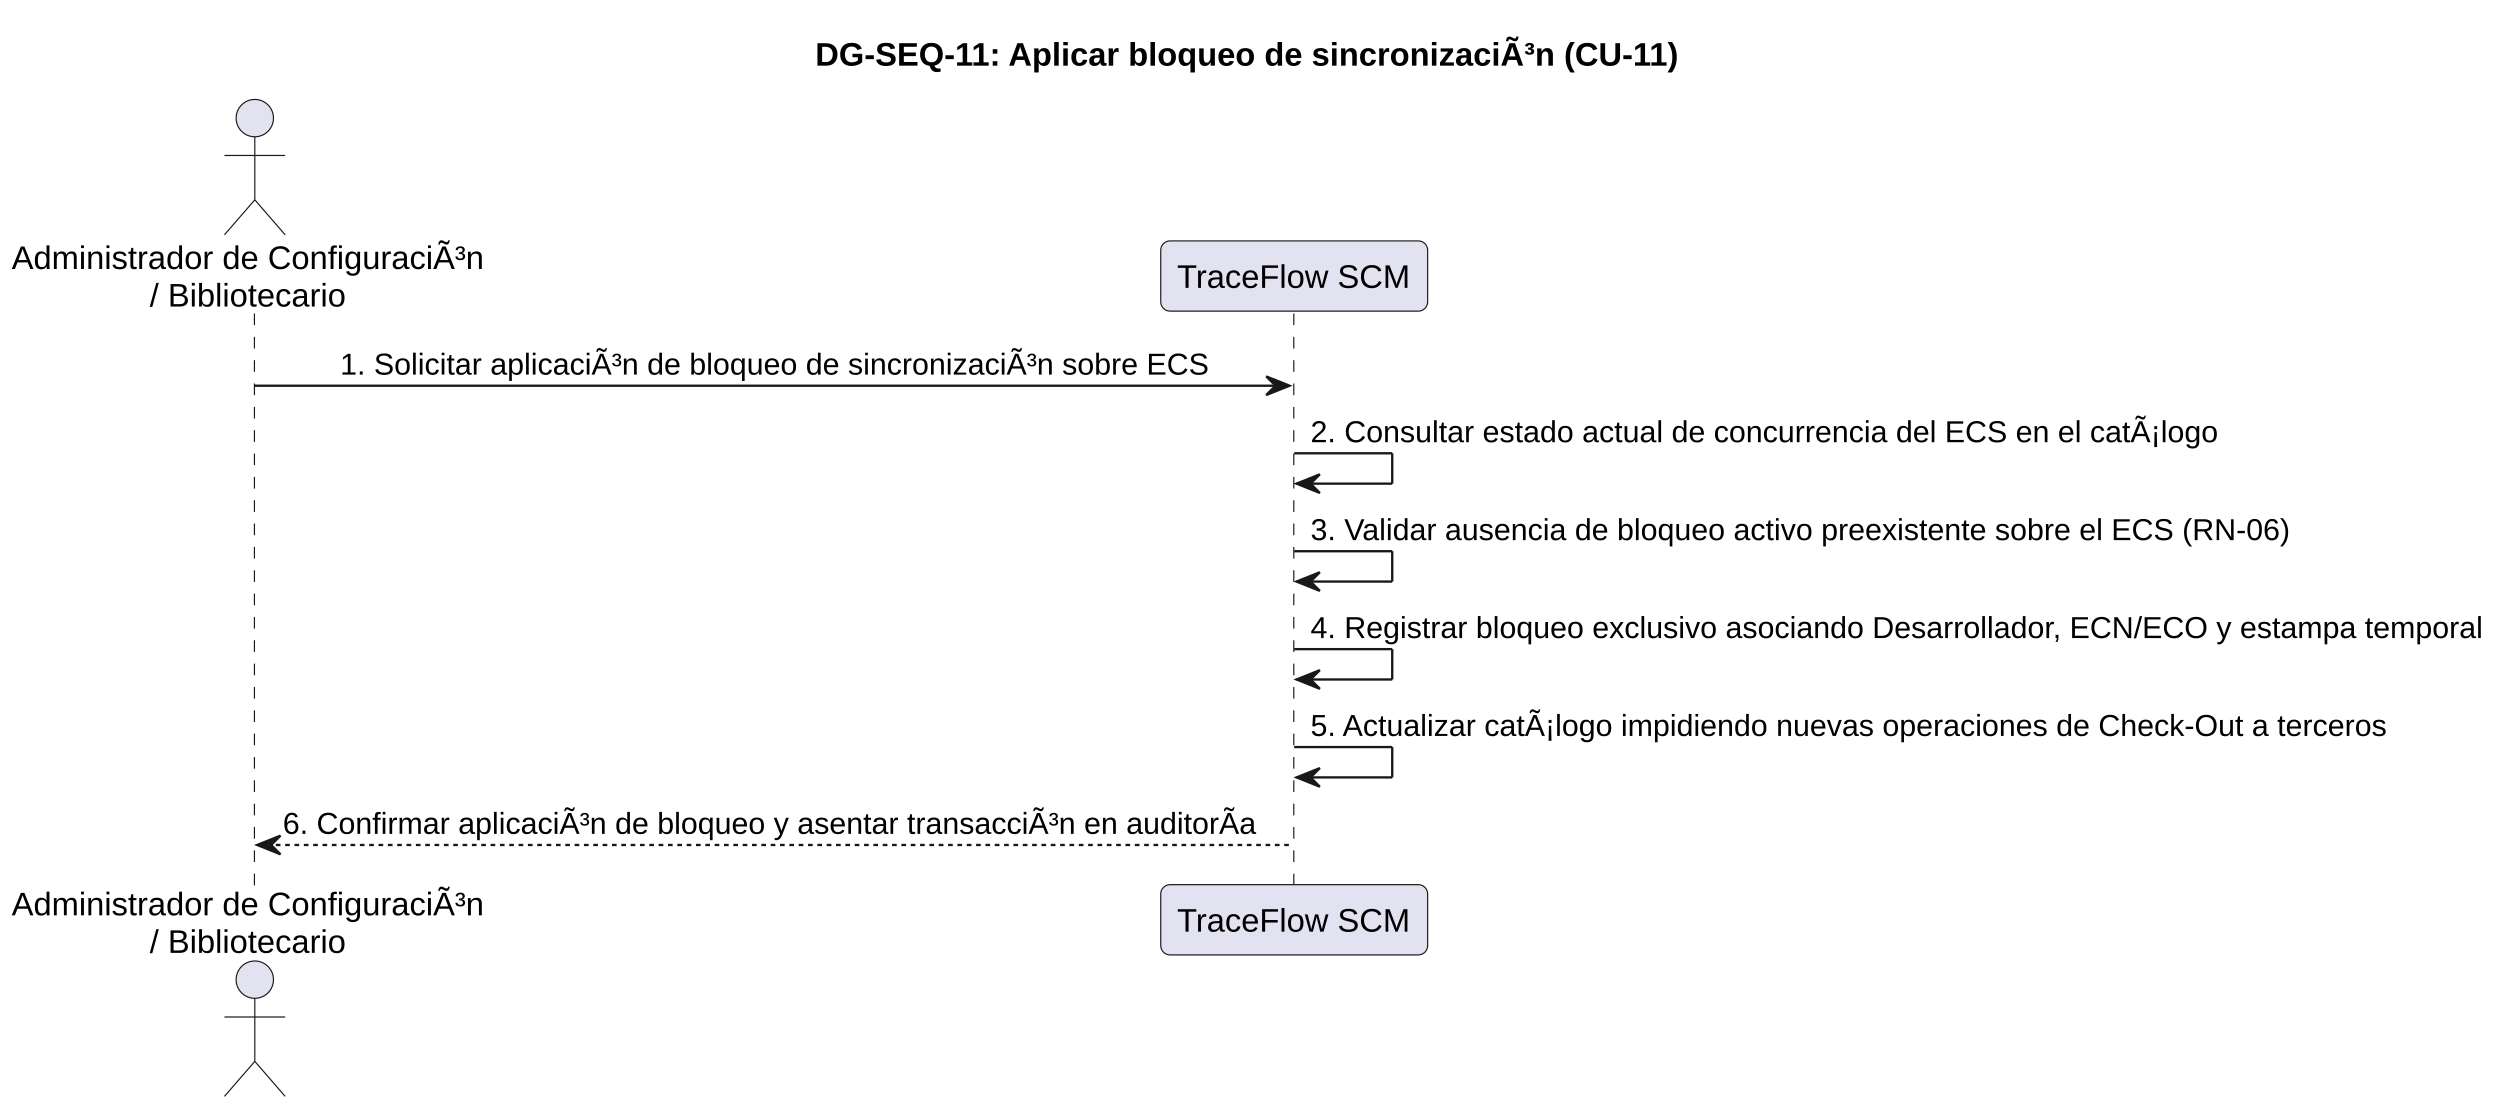
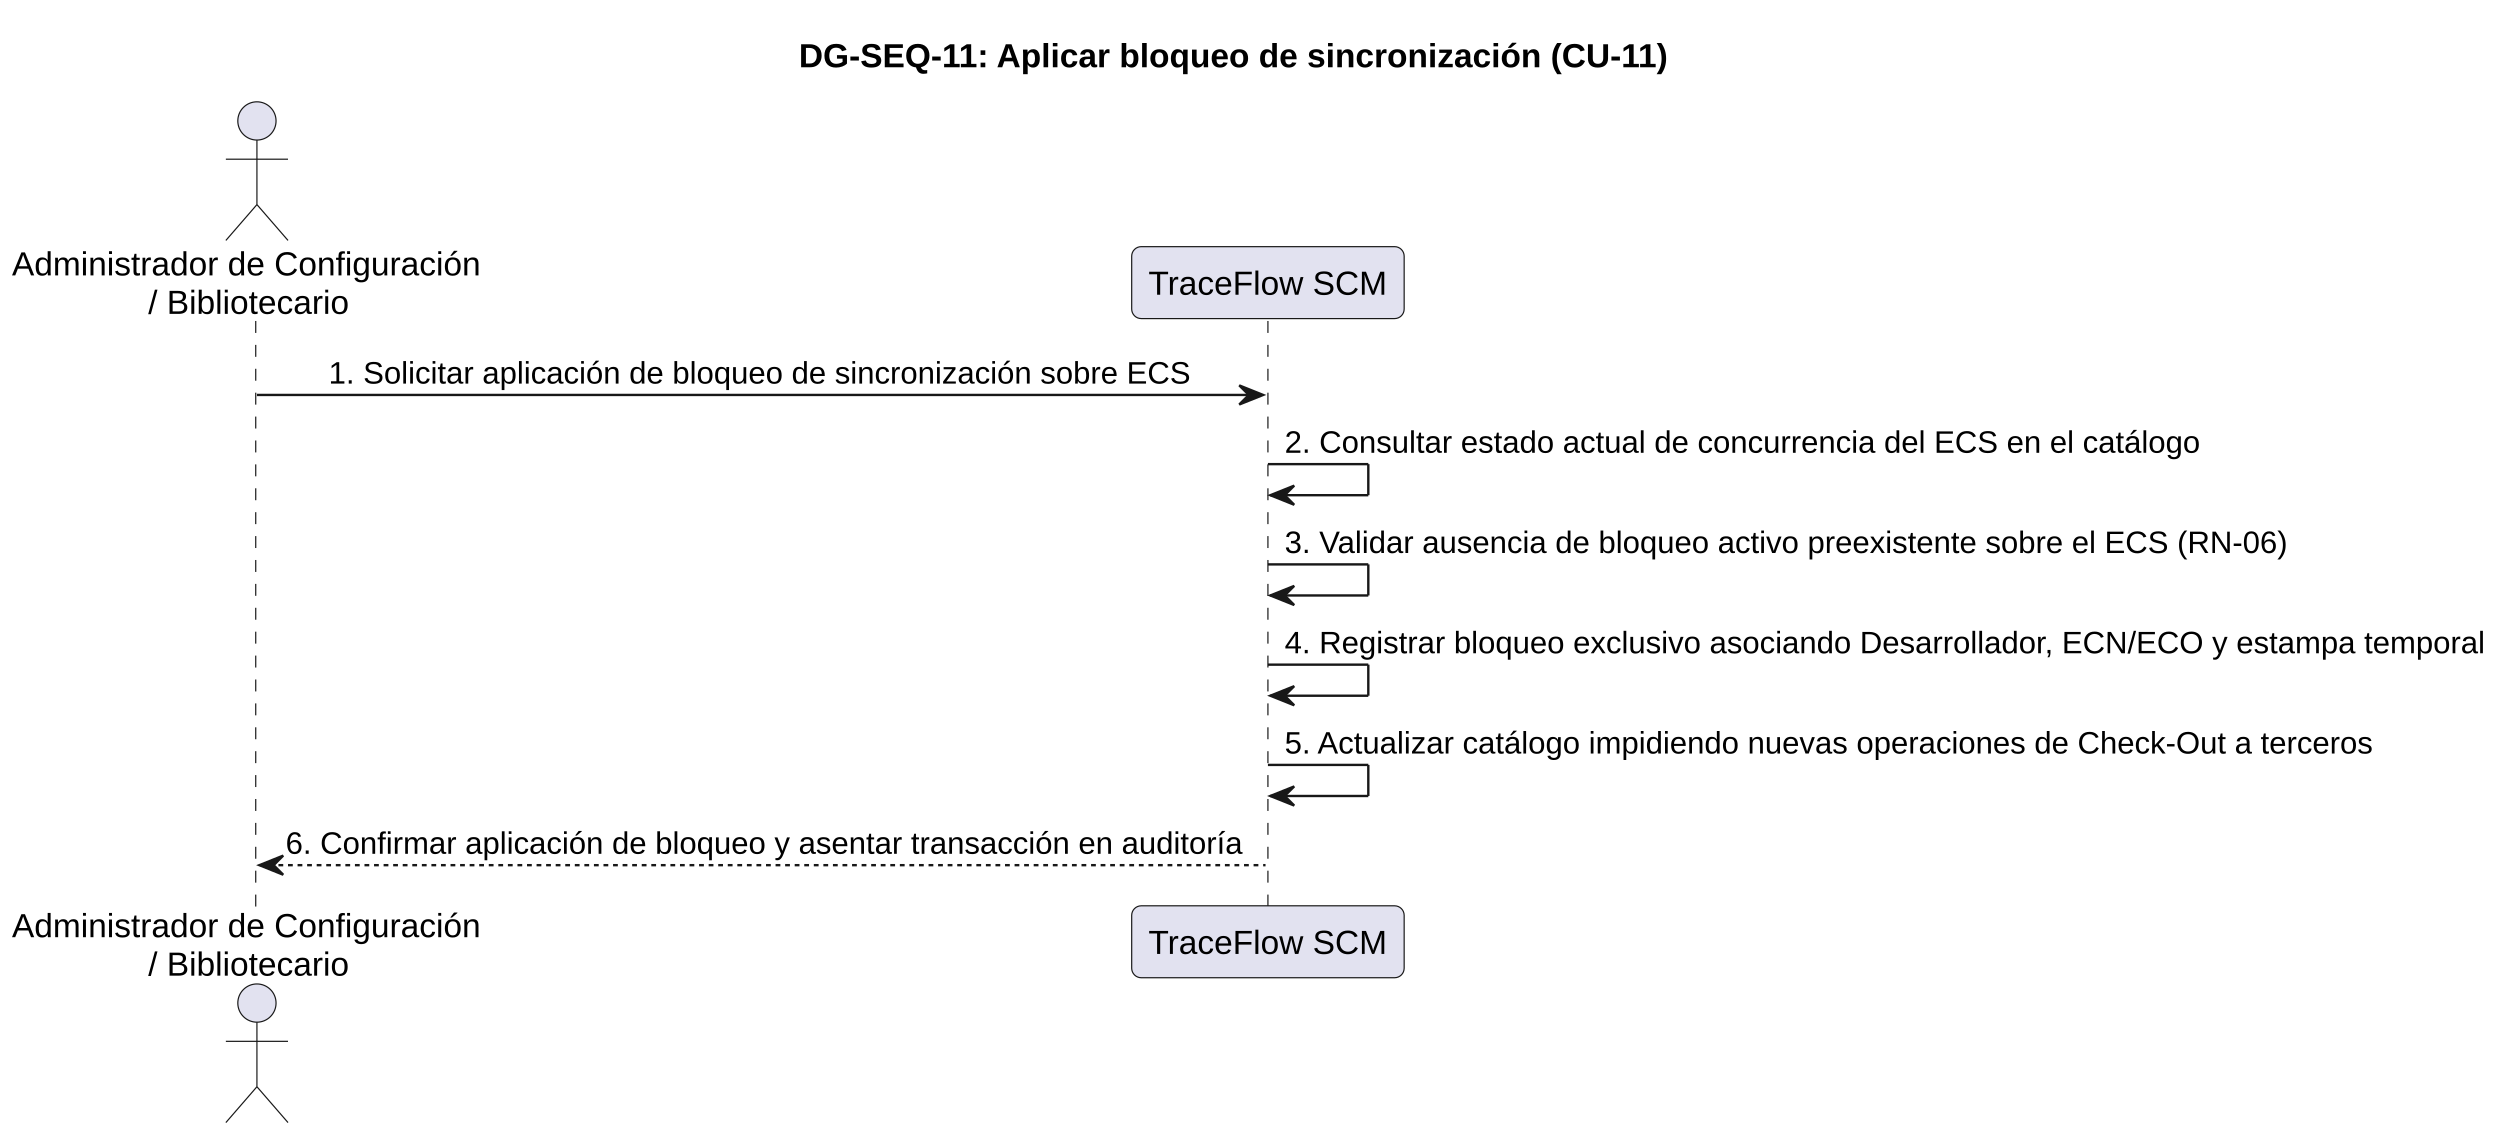
- <svg xmlns="http://www.w3.org/2000/svg" contentStyleType="text/css" height="476px" preserveAspectRatio="none" style="width:1071px;height:476px;background:#FFFFFF;" version="1.1" viewBox="0 0 1071 476" width="1071px" zoomAndPan="magnify">
+ <svg xmlns="http://www.w3.org/2000/svg" contentStyleType="text/css" height="476px" preserveAspectRatio="none" style="width:1046px;height:476px;background:#FFFFFF;" version="1.1" viewBox="0 0 1046 476" width="1046px" zoomAndPan="magnify">
  <defs />
  <g>
-     <text fill="#000000" font-family="Arial" font-size="14" font-weight="bold" lengthAdjust="spacing" textLength="371.827" x="349.253" y="28.132">DG-SEQ-11: Aplicar bloqueo de sincronizaciÃ³n (CU-11)</text>
-     <line style="stroke:#181818;stroke-width:0.5;stroke-dasharray:5.0,5.0;" x1="109" x2="109" y1="134.296" y2="379.988" />
-     <line style="stroke:#181818;stroke-width:0.5;stroke-dasharray:5.0,5.0;" x1="554.261" x2="554.261" y1="134.296" y2="379.988" />
-     <text fill="#000000" font-family="Arial" font-size="14" lengthAdjust="spacing" textLength="202.316" x="5" y="115.231">Administrador de ConfiguraciÃ³n</text>
-     <text fill="#000000" font-family="Arial" font-size="14" lengthAdjust="spacing" textLength="84.041" x="64.138" y="131.329">/ Bibliotecario</text>
-     <ellipse cx="109.158" cy="50.599" fill="#E2E2F0" rx="8" ry="8" style="stroke:#181818;stroke-width:0.5;" />
-     <path d="M109.158,58.599 L109.158,85.599 M96.158,66.599 L122.158,66.599 M109.158,85.599 L96.158,100.599 M109.158,85.599 L122.158,100.599 " fill="none" style="stroke:#181818;stroke-width:0.5;" />
-     <text fill="#000000" font-family="Arial" font-size="14" lengthAdjust="spacing" textLength="202.316" x="5" y="392.12">Administrador de ConfiguraciÃ³n</text>
-     <text fill="#000000" font-family="Arial" font-size="14" lengthAdjust="spacing" textLength="84.041" x="64.138" y="408.219">/ Bibliotecario</text>
-     <ellipse cx="109.158" cy="419.685" fill="#E2E2F0" rx="8" ry="8" style="stroke:#181818;stroke-width:0.5;" />
-     <path d="M109.158,427.685 L109.158,454.685 M96.158,435.685 L122.158,435.685 M109.158,454.685 L96.158,469.685 M109.158,454.685 L122.158,469.685 " fill="none" style="stroke:#181818;stroke-width:0.5;" />
-     <rect fill="#E2E2F0" height="30.099" rx="4" ry="4" style="stroke:#181818;stroke-width:0.5;" width="114.345" x="497.261" y="103.197" />
-     <text fill="#000000" font-family="Arial" font-size="14" lengthAdjust="spacing" textLength="100.345" x="504.261" y="123.329">TraceFlow SCM</text>
-     <rect fill="#E2E2F0" height="30.099" rx="4" ry="4" style="stroke:#181818;stroke-width:0.5;" width="114.345" x="497.261" y="378.988" />
-     <text fill="#000000" font-family="Arial" font-size="14" lengthAdjust="spacing" textLength="100.345" x="504.261" y="399.12">TraceFlow SCM</text>
-     <polygon fill="#181818" points="542.433,161.245,552.433,165.245,542.433,169.245,546.433,165.245" style="stroke:#181818;stroke-width:1.0;" />
-     <line style="stroke:#181818;stroke-width:1.0;" x1="109.158" x2="548.433" y1="165.245" y2="165.245" />
-     <text fill="#000000" font-family="Arial" font-size="13" lengthAdjust="spacing" textLength="372.138" x="145.727" y="160.49">1. Solicitar aplicaciÃ³n de bloqueo de sincronizaciÃ³n sobre ECS</text>
-     <line style="stroke:#181818;stroke-width:1.0;" x1="554.433" x2="596.433" y1="194.193" y2="194.193" />
-     <line style="stroke:#181818;stroke-width:1.0;" x1="596.433" x2="596.433" y1="194.193" y2="207.193" />
-     <line style="stroke:#181818;stroke-width:1.0;" x1="555.433" x2="596.433" y1="207.193" y2="207.193" />
-     <polygon fill="#181818" points="565.433,203.193,555.433,207.193,565.433,211.193,561.433,207.193" style="stroke:#181818;stroke-width:1.0;" />
-     <text fill="#000000" font-family="Arial" font-size="13" lengthAdjust="spacing" textLength="388.781" x="561.433" y="189.439">2. Consultar estado actual de concurrencia del ECS en el catÃ¡logo</text>
-     <line style="stroke:#181818;stroke-width:1.0;" x1="554.433" x2="596.433" y1="236.142" y2="236.142" />
-     <line style="stroke:#181818;stroke-width:1.0;" x1="596.433" x2="596.433" y1="236.142" y2="249.142" />
-     <line style="stroke:#181818;stroke-width:1.0;" x1="555.433" x2="596.433" y1="249.142" y2="249.142" />
-     <polygon fill="#181818" points="565.433,245.142,555.433,249.142,565.433,253.142,561.433,249.142" style="stroke:#181818;stroke-width:1.0;" />
-     <text fill="#000000" font-family="Arial" font-size="13" lengthAdjust="spacing" textLength="420.564" x="561.433" y="231.387">3. Validar ausencia de bloqueo activo preexistente sobre el ECS (RN-06)</text>
-     <line style="stroke:#181818;stroke-width:1.0;" x1="554.433" x2="596.433" y1="278.091" y2="278.091" />
-     <line style="stroke:#181818;stroke-width:1.0;" x1="596.433" x2="596.433" y1="278.091" y2="291.091" />
-     <line style="stroke:#181818;stroke-width:1.0;" x1="555.433" x2="596.433" y1="291.091" y2="291.091" />
-     <polygon fill="#181818" points="565.433,287.091,555.433,291.091,565.433,295.091,561.433,291.091" style="stroke:#181818;stroke-width:1.0;" />
-     <text fill="#000000" font-family="Arial" font-size="13" lengthAdjust="spacing" textLength="502.899" x="561.433" y="273.336">4. Registrar bloqueo exclusivo asociando Desarrollador, ECN/ECO y estampa temporal</text>
-     <line style="stroke:#181818;stroke-width:1.0;" x1="554.433" x2="596.433" y1="320.04" y2="320.04" />
-     <line style="stroke:#181818;stroke-width:1.0;" x1="596.433" x2="596.433" y1="320.04" y2="333.04" />
-     <line style="stroke:#181818;stroke-width:1.0;" x1="555.433" x2="596.433" y1="333.04" y2="333.04" />
-     <polygon fill="#181818" points="565.433,329.04,555.433,333.04,565.433,337.04,561.433,333.04" style="stroke:#181818;stroke-width:1.0;" />
-     <text fill="#000000" font-family="Arial" font-size="13" lengthAdjust="spacing" textLength="461.748" x="561.433" y="315.285">5. Actualizar catÃ¡logo impidiendo nuevas operaciones de Check-Out a terceros</text>
-     <polygon fill="#181818" points="120.158,357.988,110.158,361.988,120.158,365.988,116.158,361.988" style="stroke:#181818;stroke-width:1.0;" />
-     <line style="stroke:#181818;stroke-width:1.0;stroke-dasharray:2.0,2.0;" x1="114.158" x2="553.433" y1="361.988" y2="361.988" />
-     <text fill="#000000" font-family="Arial" font-size="13" lengthAdjust="spacing" textLength="421.275" x="121.158" y="357.233">6. Confirmar aplicaciÃ³n de bloqueo y asentar transacciÃ³n en auditorÃ­a</text>
+     <text fill="#000000" font-family="Arial" font-size="14" font-weight="bold" lengthAdjust="spacing" textLength="377" x="334.25" y="28.132">DG-SEQ-11: Aplicar bloqueo de sincronización (CU-11)</text>
+     <line style="stroke:#181818;stroke-width:0.5;stroke-dasharray:5.0,5.0;" x1="107" x2="107" y1="134.296" y2="379.988" />
+     <line style="stroke:#181818;stroke-width:0.5;stroke-dasharray:5.0,5.0;" x1="530.5" x2="530.5" y1="134.296" y2="379.988" />
+     <text fill="#000000" font-family="Arial" font-size="14" lengthAdjust="spacing" textLength="199" x="5" y="115.231">Administrador de Configuración</text>
+     <text fill="#000000" font-family="Arial" font-size="14" lengthAdjust="spacing" textLength="85" x="62" y="131.329">/ Bibliotecario</text>
+     <ellipse cx="107.5" cy="50.599" fill="#E2E2F0" rx="8" ry="8" style="stroke:#181818;stroke-width:0.5;" />
+     <path d="M107.5,58.599 L107.5,85.599 M94.5,66.599 L120.5,66.599 M107.5,85.599 L94.5,100.599 M107.5,85.599 L120.5,100.599 " fill="none" style="stroke:#181818;stroke-width:0.5;" />
+     <text fill="#000000" font-family="Arial" font-size="14" lengthAdjust="spacing" textLength="199" x="5" y="392.12">Administrador de Configuración</text>
+     <text fill="#000000" font-family="Arial" font-size="14" lengthAdjust="spacing" textLength="85" x="62" y="408.219">/ Bibliotecario</text>
+     <ellipse cx="107.5" cy="419.685" fill="#E2E2F0" rx="8" ry="8" style="stroke:#181818;stroke-width:0.5;" />
+     <path d="M107.5,427.685 L107.5,454.685 M94.5,435.685 L120.5,435.685 M107.5,454.685 L94.5,469.685 M107.5,454.685 L120.5,469.685 " fill="none" style="stroke:#181818;stroke-width:0.5;" />
+     <rect fill="#E2E2F0" height="30.099" rx="4" ry="4" style="stroke:#181818;stroke-width:0.5;" width="114" x="473.5" y="103.197" />
+     <text fill="#000000" font-family="Arial" font-size="14" lengthAdjust="spacing" textLength="100" x="480.5" y="123.329">TraceFlow SCM</text>
+     <rect fill="#E2E2F0" height="30.099" rx="4" ry="4" style="stroke:#181818;stroke-width:0.5;" width="114" x="473.5" y="378.988" />
+     <text fill="#000000" font-family="Arial" font-size="14" lengthAdjust="spacing" textLength="100" x="480.5" y="399.12">TraceFlow SCM</text>
+     <polygon fill="#181818" points="518.5,161.245,528.5,165.245,518.5,169.245,522.5,165.245" style="stroke:#181818;stroke-width:1.0;" />
+     <line style="stroke:#181818;stroke-width:1.0;" x1="107.5" x2="524.5" y1="165.245" y2="165.245" />
+     <text fill="#000000" font-family="Arial" font-size="13" lengthAdjust="spacing" textLength="363" x="137.5" y="160.49">1. Solicitar aplicación de bloqueo de sincronización sobre ECS</text>
+     <line style="stroke:#181818;stroke-width:1.0;" x1="530.5" x2="572.5" y1="194.193" y2="194.193" />
+     <line style="stroke:#181818;stroke-width:1.0;" x1="572.5" x2="572.5" y1="194.193" y2="207.193" />
+     <line style="stroke:#181818;stroke-width:1.0;" x1="531.5" x2="572.5" y1="207.193" y2="207.193" />
+     <polygon fill="#181818" points="541.5,203.193,531.5,207.193,541.5,211.193,537.5,207.193" style="stroke:#181818;stroke-width:1.0;" />
+     <text fill="#000000" font-family="Arial" font-size="13" lengthAdjust="spacing" textLength="385" x="537.5" y="189.439">2. Consultar estado actual de concurrencia del ECS en el catálogo</text>
+     <line style="stroke:#181818;stroke-width:1.0;" x1="530.5" x2="572.5" y1="236.142" y2="236.142" />
+     <line style="stroke:#181818;stroke-width:1.0;" x1="572.5" x2="572.5" y1="236.142" y2="249.142" />
+     <line style="stroke:#181818;stroke-width:1.0;" x1="531.5" x2="572.5" y1="249.142" y2="249.142" />
+     <polygon fill="#181818" points="541.5,245.142,531.5,249.142,541.5,253.142,537.5,249.142" style="stroke:#181818;stroke-width:1.0;" />
+     <text fill="#000000" font-family="Arial" font-size="13" lengthAdjust="spacing" textLength="419" x="537.5" y="231.387">3. Validar ausencia de bloqueo activo preexistente sobre el ECS (RN-06)</text>
+     <line style="stroke:#181818;stroke-width:1.0;" x1="530.5" x2="572.5" y1="278.091" y2="278.091" />
+     <line style="stroke:#181818;stroke-width:1.0;" x1="572.5" x2="572.5" y1="278.091" y2="291.091" />
+     <line style="stroke:#181818;stroke-width:1.0;" x1="531.5" x2="572.5" y1="291.091" y2="291.091" />
+     <polygon fill="#181818" points="541.5,287.091,531.5,291.091,541.5,295.091,537.5,291.091" style="stroke:#181818;stroke-width:1.0;" />
+     <text fill="#000000" font-family="Arial" font-size="13" lengthAdjust="spacing" textLength="502" x="537.5" y="273.336">4. Registrar bloqueo exclusivo asociando Desarrollador, ECN/ECO y estampa temporal</text>
+     <line style="stroke:#181818;stroke-width:1.0;" x1="530.5" x2="572.5" y1="320.04" y2="320.04" />
+     <line style="stroke:#181818;stroke-width:1.0;" x1="572.5" x2="572.5" y1="320.04" y2="333.04" />
+     <line style="stroke:#181818;stroke-width:1.0;" x1="531.5" x2="572.5" y1="333.04" y2="333.04" />
+     <polygon fill="#181818" points="541.5,329.04,531.5,333.04,541.5,337.04,537.5,333.04" style="stroke:#181818;stroke-width:1.0;" />
+     <text fill="#000000" font-family="Arial" font-size="13" lengthAdjust="spacing" textLength="456" x="537.5" y="315.285">5. Actualizar catálogo impidiendo nuevas operaciones de Check-Out a terceros</text>
+     <polygon fill="#181818" points="118.5,357.988,108.5,361.988,118.5,365.988,114.5,361.988" style="stroke:#181818;stroke-width:1.0;" />
+     <line style="stroke:#181818;stroke-width:1.0;stroke-dasharray:2.0,2.0;" x1="112.5" x2="529.5" y1="361.988" y2="361.988" />
+     <text fill="#000000" font-family="Arial" font-size="13" lengthAdjust="spacing" textLength="399" x="119.5" y="357.233">6. Confirmar aplicación de bloqueo y asentar transacción en auditoría</text>
  </g>
</svg>
